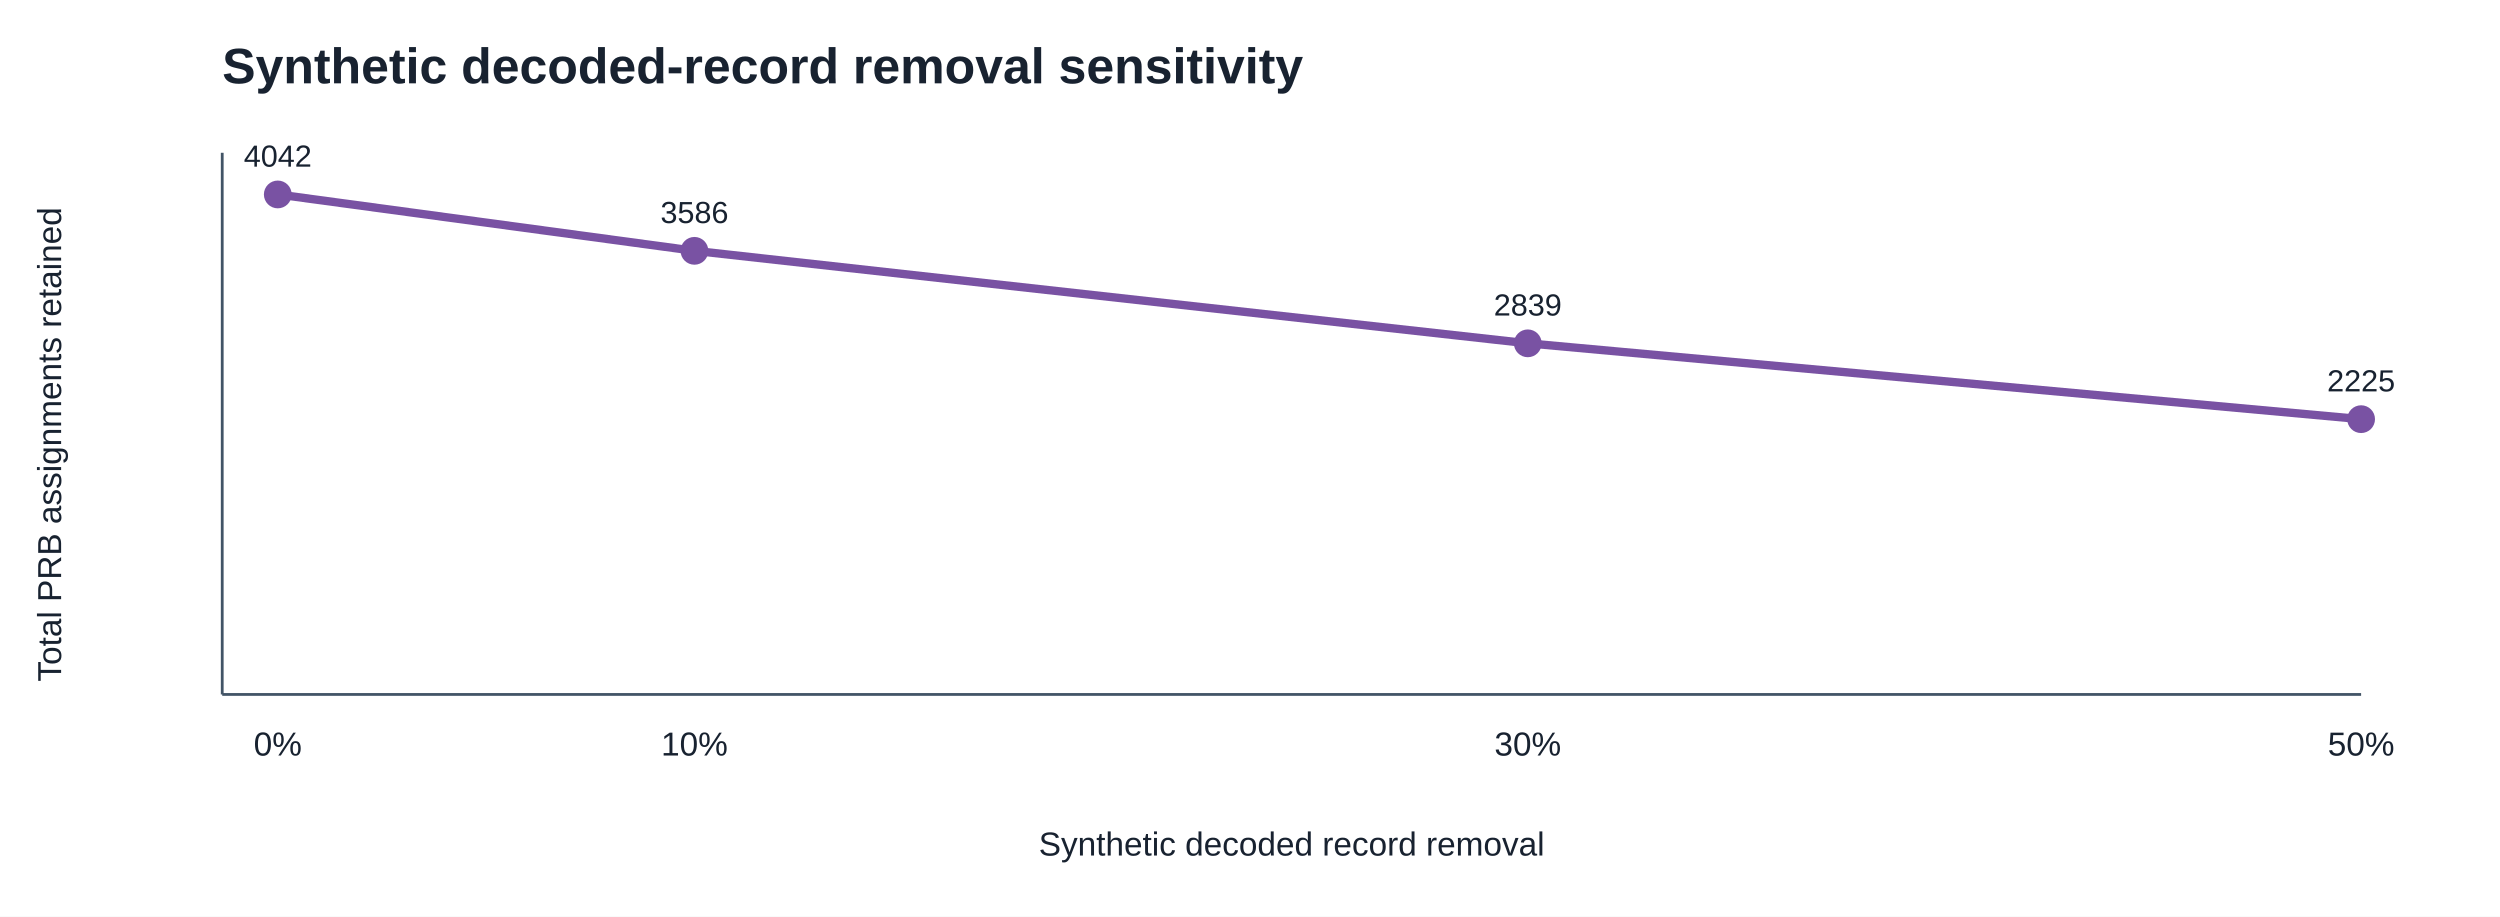
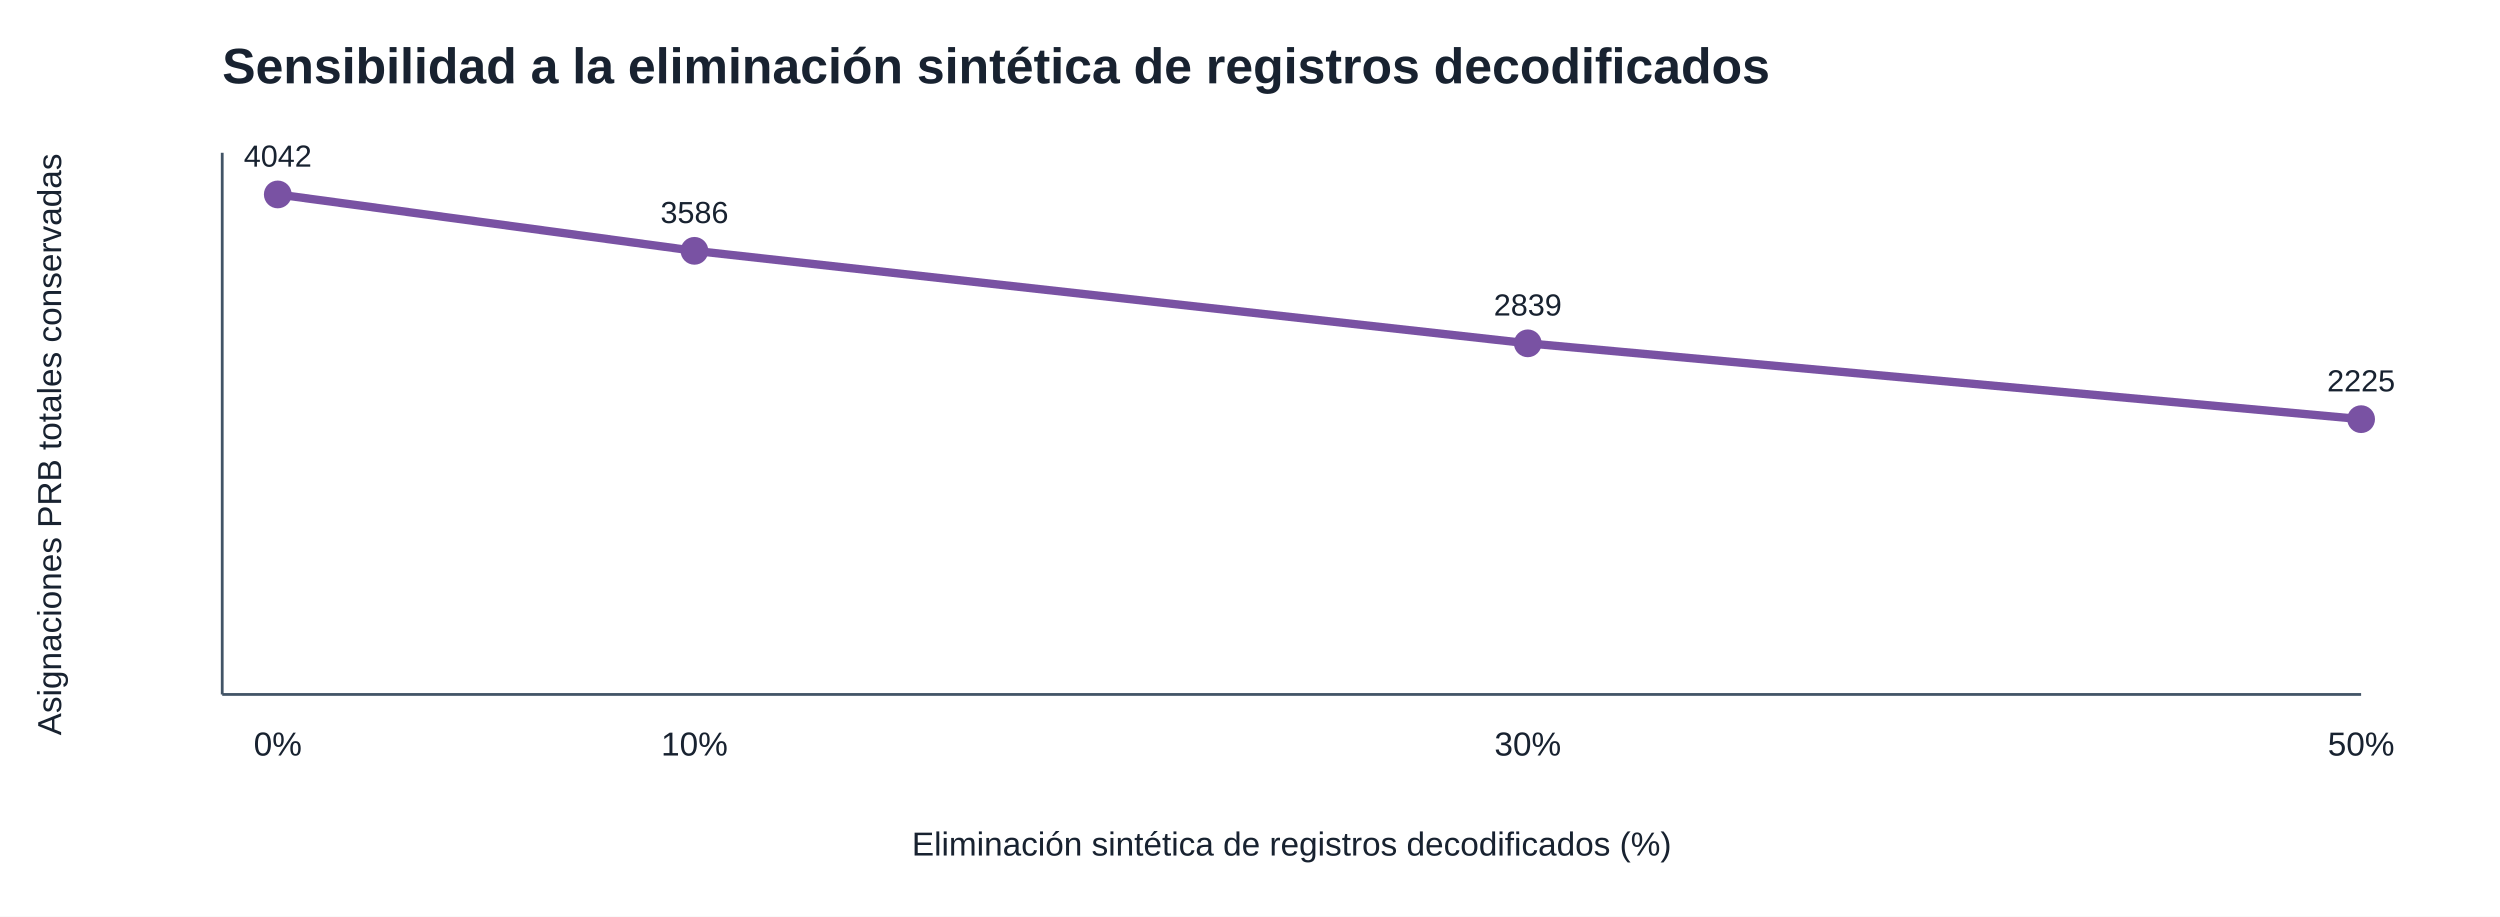
<svg xmlns="http://www.w3.org/2000/svg" width="900" height="330" viewBox="0 0 900 330">
  <rect width="100%" height="100%" fill="white" />
  <style>text{font-family:Arial,sans-serif;fill:#182230}</style>
-   <text x="80" y="30" font-size="18" font-weight="bold">Synthetic decoded-record removal sensitivity</text>
+   <text x="80" y="30" font-size="18" font-weight="bold">Sensibilidad a la eliminación sintética de registros decodificados</text>
  <line x1="80" y1="250" x2="850" y2="250" stroke="#425466" />
  <line x1="80" y1="55" x2="80" y2="250" stroke="#425466" />
  <polyline points="100.0,70.0 250.0,90.3 550.0,123.6 850.0,150.9" fill="none" stroke="#7952a3" stroke-width="3" />
  <circle cx="100.0" cy="70.0" r="5" fill="#7952a3" />
  <text x="100.0" y="272" text-anchor="middle" font-size="12">0%</text>
  <text x="100.0" y="60.0" text-anchor="middle" font-size="11">4042</text>
  <circle cx="250.0" cy="90.3" r="5" fill="#7952a3" />
  <text x="250.0" y="272" text-anchor="middle" font-size="12">10%</text>
  <text x="250.0" y="80.3" text-anchor="middle" font-size="11">3586</text>
  <circle cx="550.0" cy="123.6" r="5" fill="#7952a3" />
  <text x="550.0" y="272" text-anchor="middle" font-size="12">30%</text>
  <text x="550.0" y="113.6" text-anchor="middle" font-size="11">2839</text>
  <circle cx="850.0" cy="150.9" r="5" fill="#7952a3" />
  <text x="850.0" y="272" text-anchor="middle" font-size="12">50%</text>
  <text x="850.0" y="140.9" text-anchor="middle" font-size="11">2225</text>
-   <text x="465" y="308" text-anchor="middle" font-size="12">Synthetic decoded record removal</text>
-   <text transform="translate(22 160) rotate(-90)" text-anchor="middle" font-size="12">Total PRB assignments retained</text>
+   <text x="465" y="308" text-anchor="middle" font-size="12">Eliminación sintética de registros decodificados (%)</text>
+   <text transform="translate(22 160) rotate(-90)" text-anchor="middle" font-size="12">Asignaciones PRB totales conservadas</text>
</svg>
